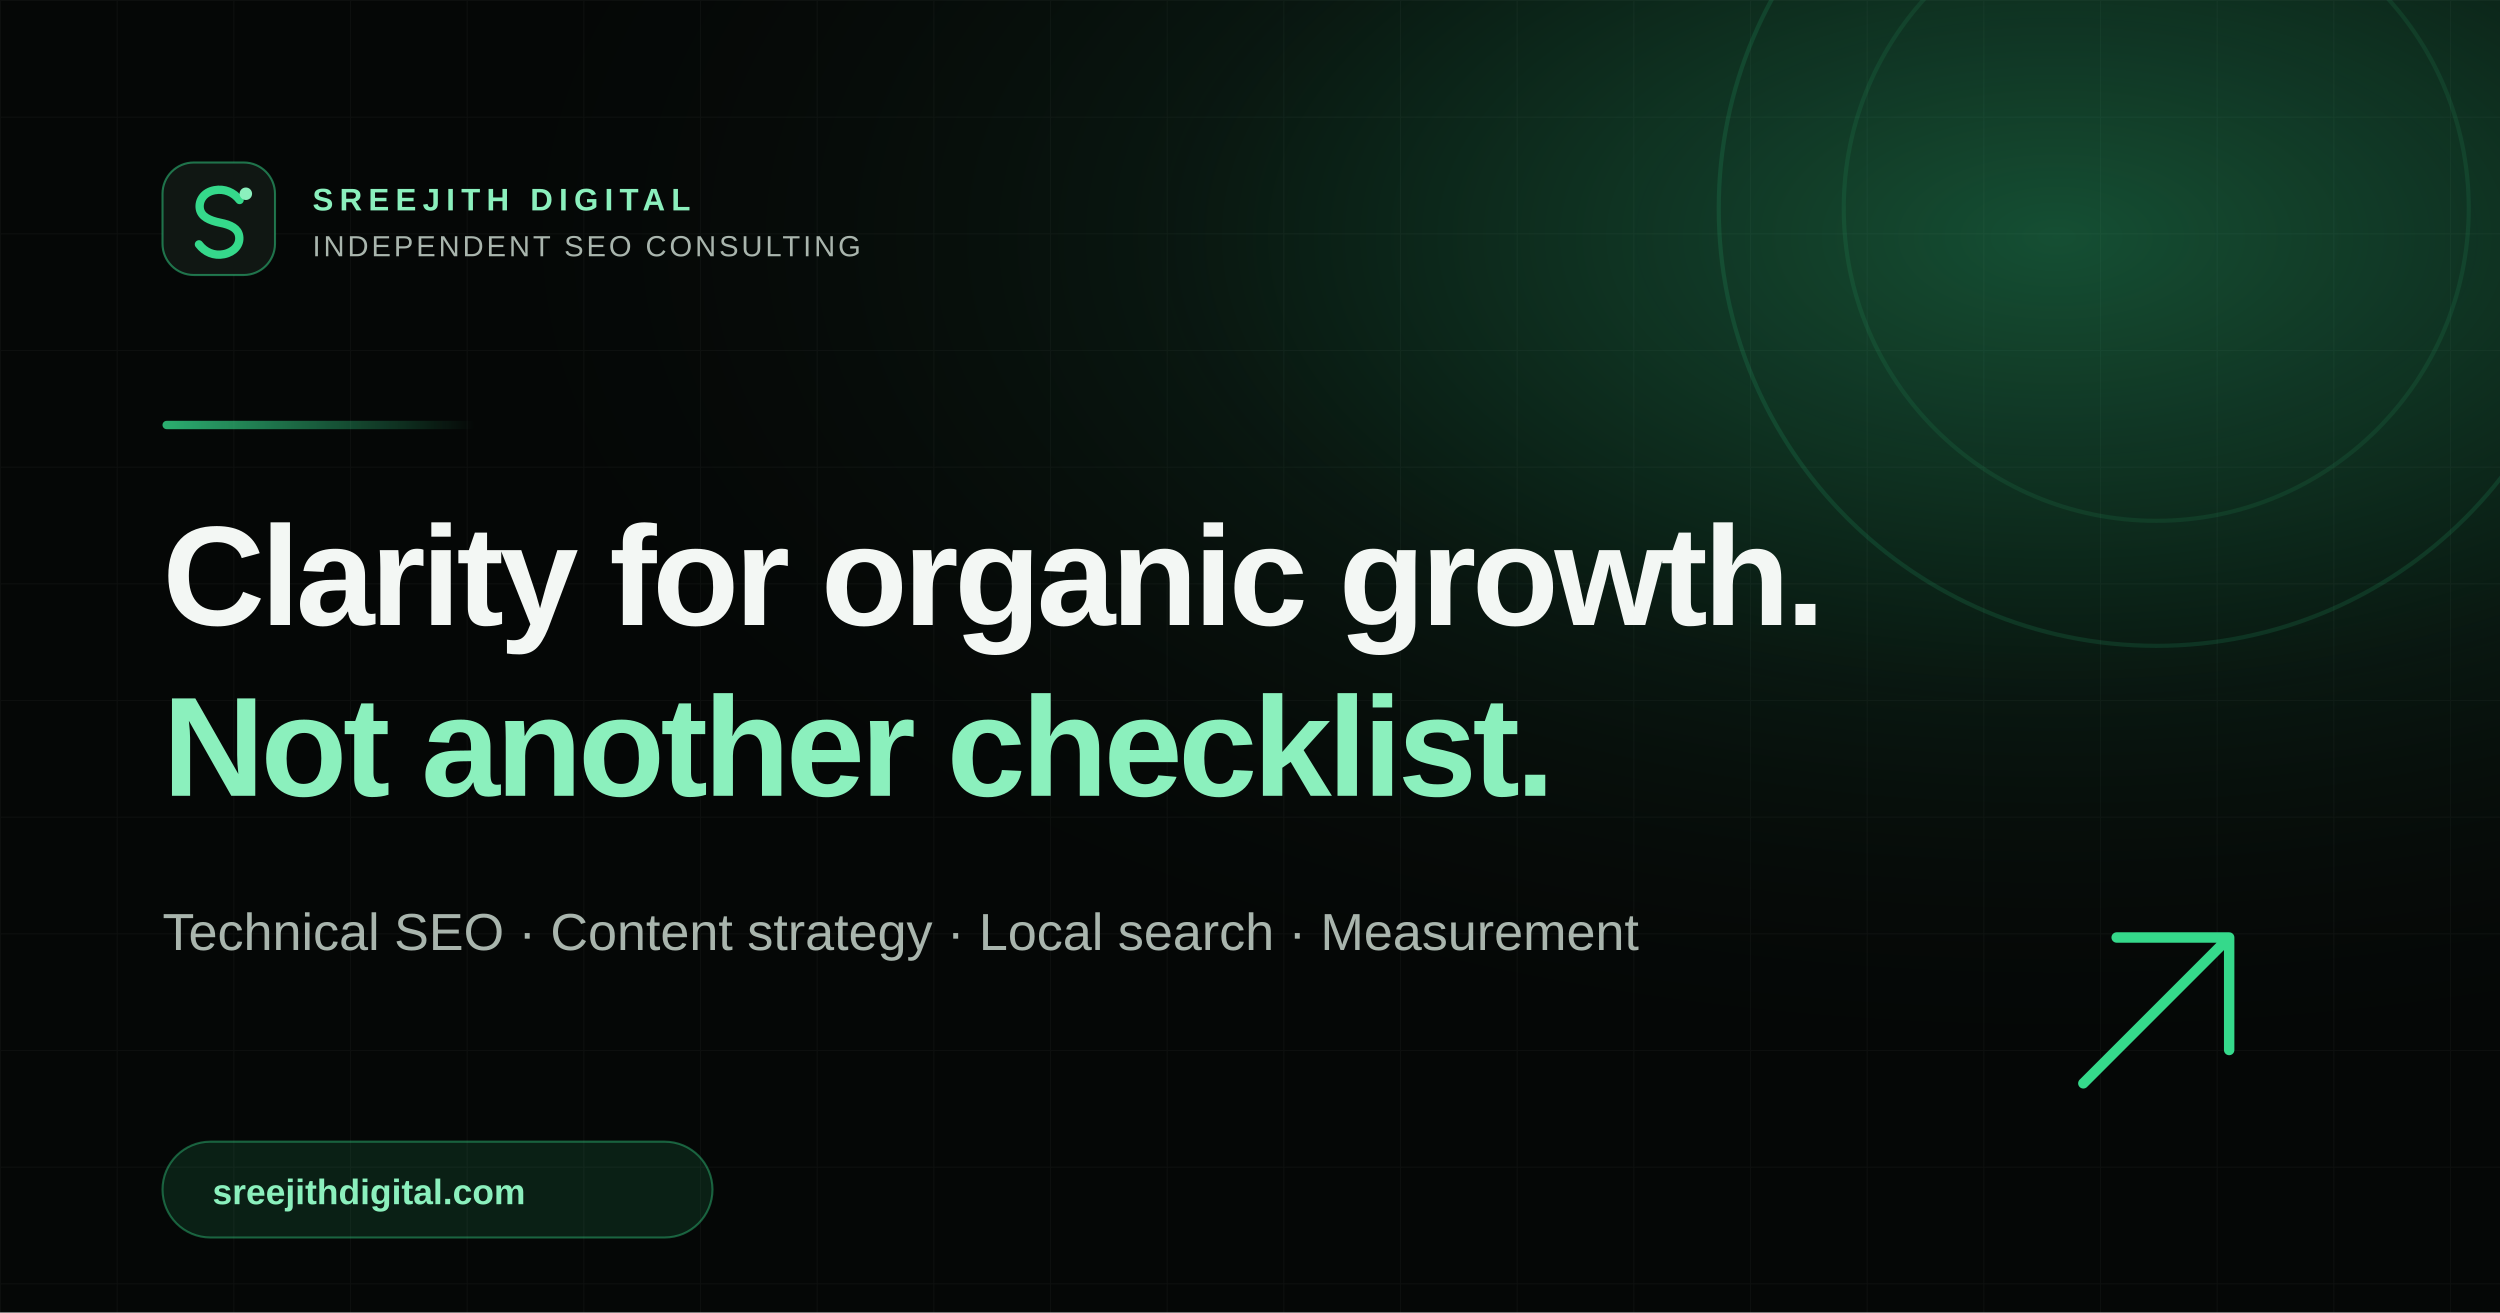
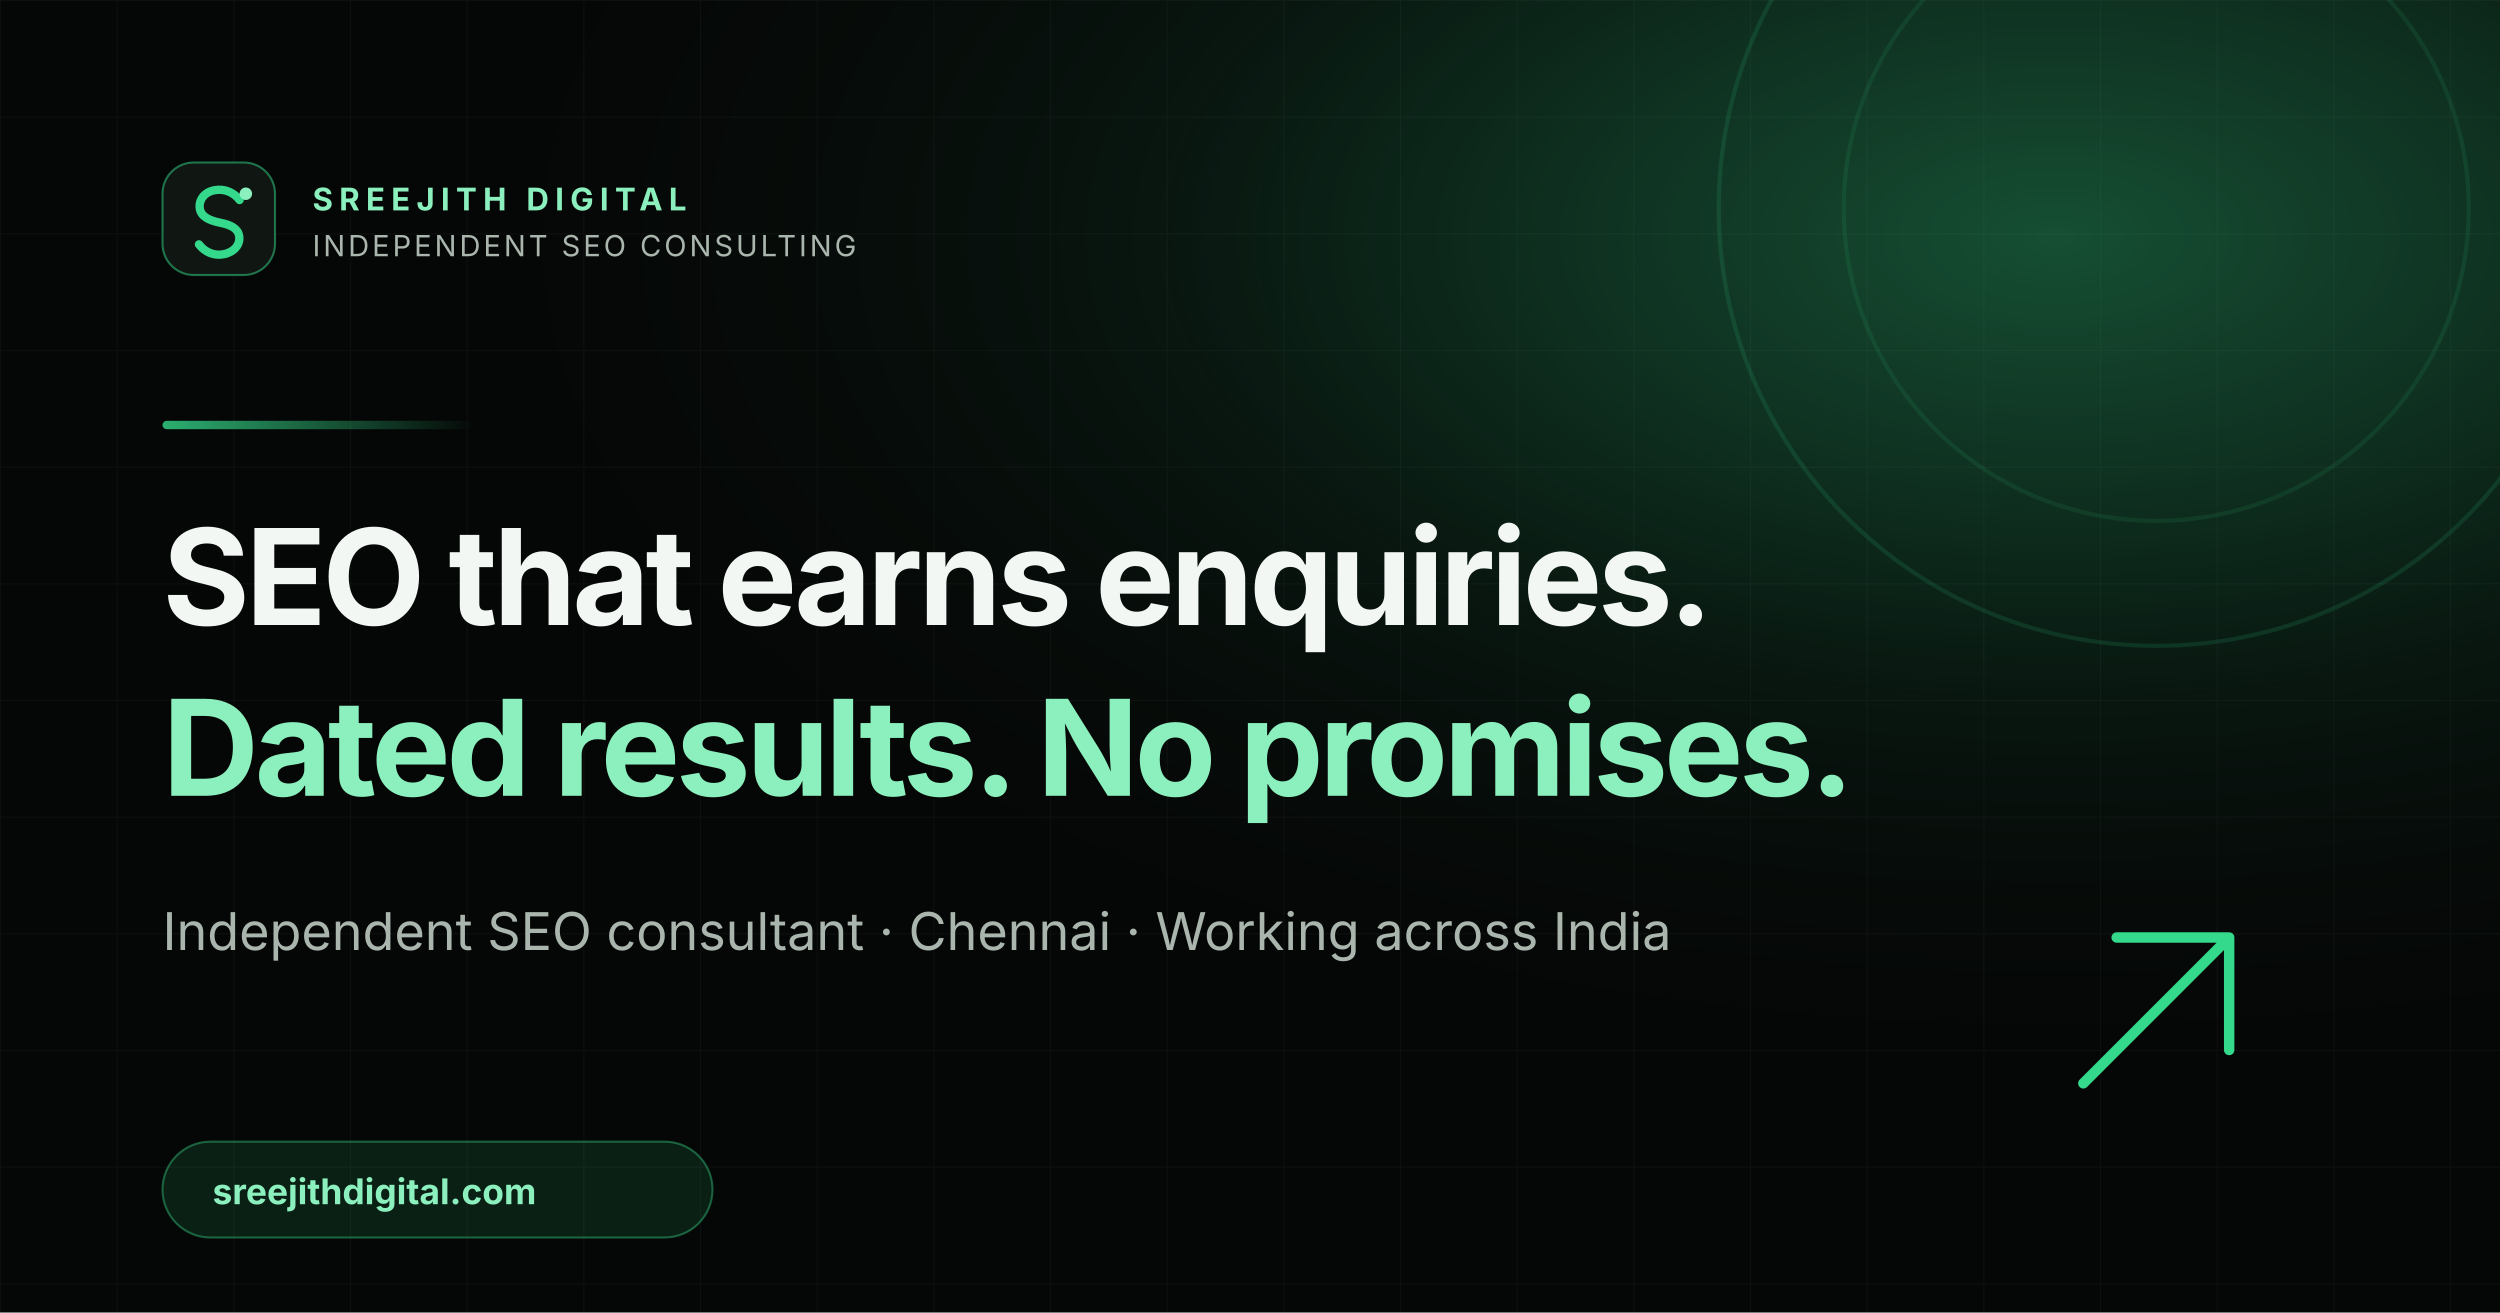
<svg xmlns="http://www.w3.org/2000/svg" width="1200" height="630" viewBox="0 0 1200 630" role="img" aria-labelledby="title desc">
  <defs>
    <radialGradient id="glow" cx="82%" cy="18%" r="65%">
      <stop offset="0" stop-color="#35d98b" stop-opacity=".34" />
      <stop offset=".55" stop-color="#35d98b" stop-opacity=".07" />
      <stop offset="1" stop-color="#050706" stop-opacity="0" />
    </radialGradient>
    <linearGradient id="line" x1="0" y1="0" x2="1" y2="0">
      <stop offset="0" stop-color="#35d98b" stop-opacity=".8" />
      <stop offset="1" stop-color="#35d98b" stop-opacity="0" />
    </linearGradient>
    <pattern id="grid" width="56" height="56" patternUnits="userSpaceOnUse">
      <path d="M56 0H0V56" fill="none" stroke="#ffffff" stroke-opacity=".035" stroke-width="1" />
    </pattern>
  </defs>
  <rect width="1200" height="630" fill="#050706" />
  <rect width="1200" height="630" fill="url(#grid)" />
  <rect width="1200" height="630" fill="url(#glow)" />
  <circle cx="1035" cy="100" r="210" fill="none" stroke="#35d98b" stroke-opacity=".13" stroke-width="2" />
  <circle cx="1035" cy="100" r="150" fill="none" stroke="#35d98b" stroke-opacity=".1" stroke-width="2" />
  <g transform="translate(78 78)">
    <rect width="54" height="54" rx="15" fill="#101713" stroke="#35d98b" stroke-opacity=".5" />
    <path d="M37 18c-2.8-3.7-7.3-5.6-12-4.7-5 .9-7.7 4.8-7.1 8.8.6 3.9 4.5 5.7 9.7 6.8 5.2 1 8.7 2.8 9.2 6.5.6 3.9-2.3 7.6-7.3 8.6-4.8 1-9.2-1-12-4.7" fill="none" stroke="#35d98b" stroke-width="4" stroke-linecap="round" />
    <circle cx="40" cy="15" r="3" fill="#8bf0bd" />
-     <text x="72" y="23" fill="#8bf0bd" font-family="Arial, Helvetica, sans-serif" font-size="15" font-weight="700" letter-spacing="3">SREEJITH DIGITAL</text>
-     <text x="72" y="45" fill="#a9b5ad" font-family="Arial, Helvetica, sans-serif" font-size="14" letter-spacing="1.4">INDEPENDENT SEO CONSULTING</text>
+     <text x="72" y="23" fill="#8bf0bd" font-family="Inter, Arial, Helvetica, sans-serif" font-size="15" font-weight="700" letter-spacing="3">SREEJITH DIGITAL</text>
+     <text x="72" y="45" fill="#a9b5ad" font-family="Inter, Arial, Helvetica, sans-serif" font-size="14" letter-spacing="1.4">INDEPENDENT SEO CONSULTING</text>
  </g>
  <rect x="78" y="202" width="150" height="4" rx="2" fill="url(#line)" />
-   <text x="78" y="300" fill="#f3f7f4" font-family="Arial, Helvetica, sans-serif" font-size="68" font-weight="700" letter-spacing="-2">Clarity for organic growth.</text>
-   <text x="78" y="382" fill="#8bf0bd" font-family="Arial, Helvetica, sans-serif" font-size="68" font-weight="700" letter-spacing="-2">Not another checklist.</text>
-   <text x="78" y="456" fill="#a9b5ad" font-family="Arial, Helvetica, sans-serif" font-size="25">Technical SEO · Content strategy · Local search · Measurement</text>
+   <text x="78" y="300" fill="#f3f7f4" font-family="Inter, Arial, Helvetica, sans-serif" font-size="64" font-weight="700" letter-spacing="-2">SEO that earns enquiries.</text>
+   <text x="78" y="382" fill="#8bf0bd" font-family="Inter, Arial, Helvetica, sans-serif" font-size="64" font-weight="700" letter-spacing="-2">Dated results. No promises.</text>
+   <text x="78" y="456" fill="#a9b5ad" font-family="Inter, Arial, Helvetica, sans-serif" font-size="25">Independent SEO consultant · Chennai · Working across India</text>
  <g transform="translate(78 548)">
    <rect width="264" height="46" rx="23" fill="#35d98b" fill-opacity=".12" stroke="#35d98b" stroke-opacity=".4" />
-     <text x="24" y="30" fill="#8bf0bd" font-family="Arial, Helvetica, sans-serif" font-size="17" font-weight="700">sreejithdigital.com</text>
+     <text x="24" y="30" fill="#8bf0bd" font-family="Inter, Arial, Helvetica, sans-serif" font-size="17" font-weight="700">sreejithdigital.com</text>
  </g>
  <path d="M1000 520l70-70m0 0h-54m54 0v54" fill="none" stroke="#35d98b" stroke-width="5" stroke-linecap="round" stroke-linejoin="round" />
</svg>
